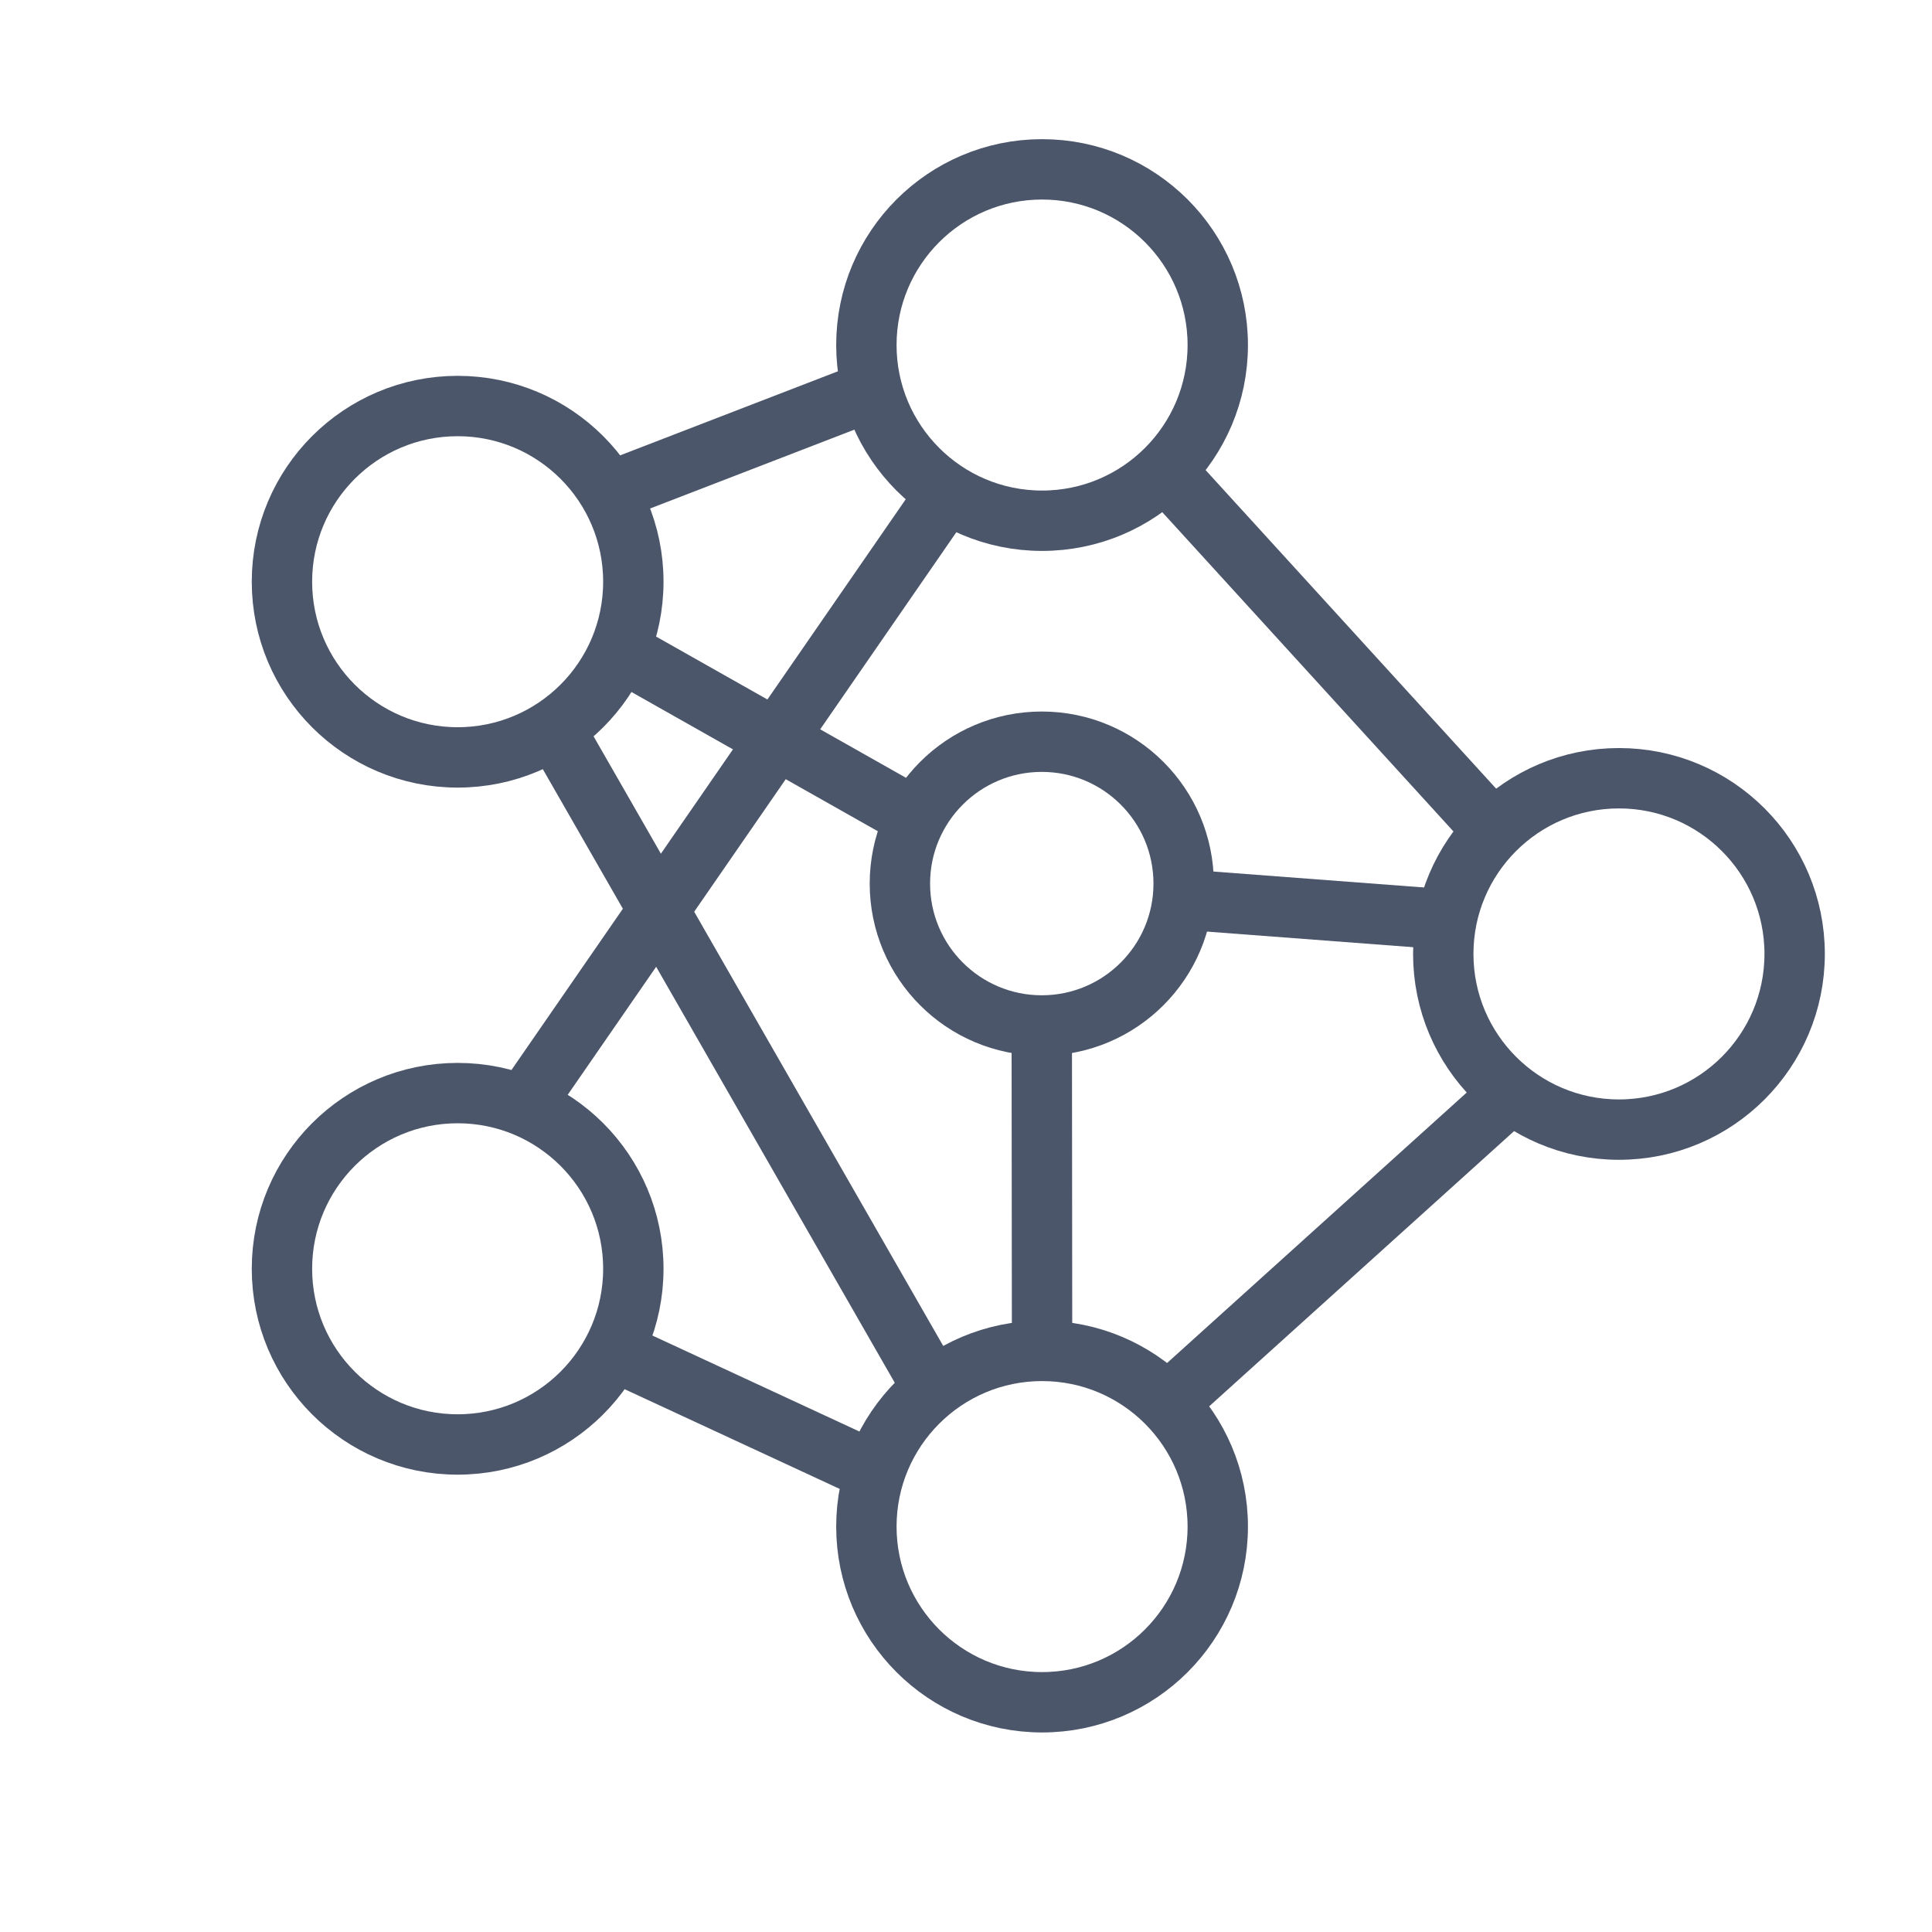
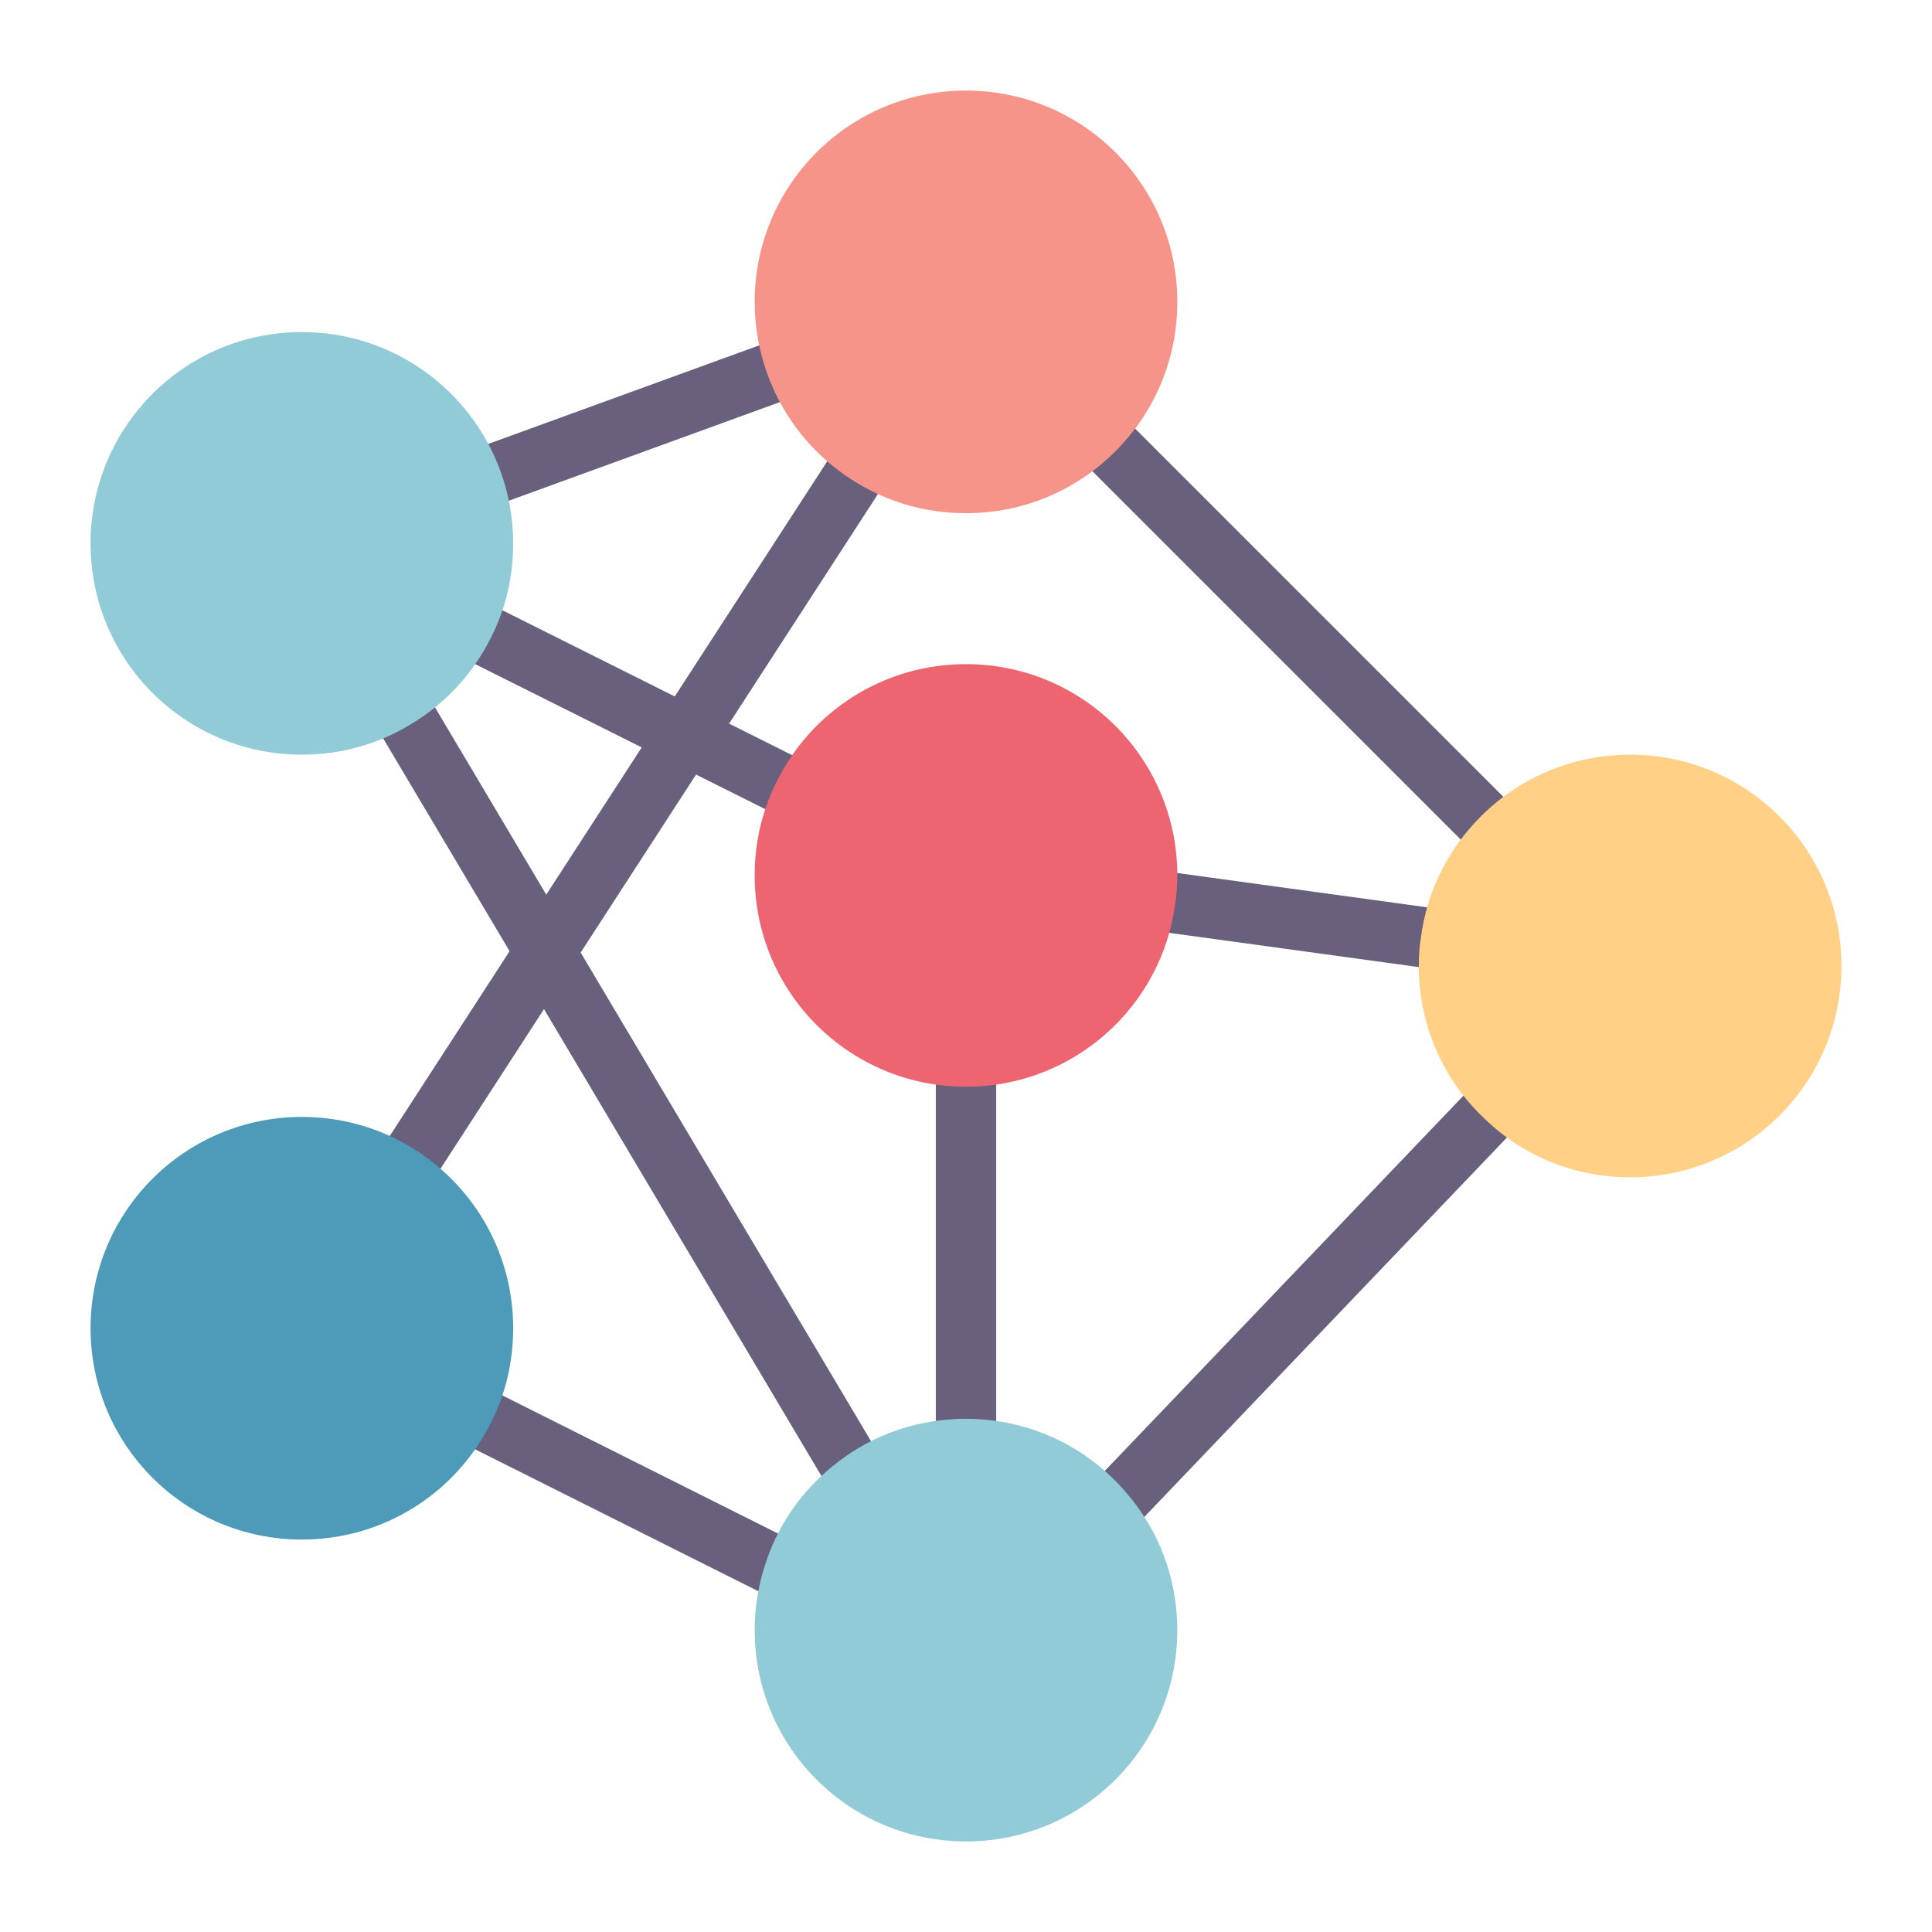
- <svg xmlns="http://www.w3.org/2000/svg" viewBox="0 0 64 64" stroke-width="2" stroke="#4c566a" fill="none">
-   <circle cx="34.52" cy="11.43" r="5.82" />
-   <circle cx="53.63" cy="31.6" r="5.82" />
-   <circle cx="34.52" cy="50.57" r="5.82" />
-   <circle cx="15.16" cy="42.03" r="5.82" />
-   <circle cx="15.16" cy="19.27" r="5.82" />
-   <circle cx="34.51" cy="29.27" r="4.7" />
-   <line x1="20.17" y1="16.3" x2="28.9" y2="12.93" />
-   <line x1="38.6" y1="15.59" x2="49.48" y2="27.52" />
-   <line x1="50.07" y1="36.2" x2="38.67" y2="46.49" />
-   <line x1="18.36" y1="24.13" x2="30.91" y2="46.01" />
-   <line x1="20.31" y1="44.74" x2="28.7" y2="48.63" />
-   <line x1="17.34" y1="36.63" x2="31.37" y2="16.32" />
-   <line x1="20.52" y1="21.55" x2="30.34" y2="27.1" />
-   <line x1="39.22" y1="29.8" x2="47.81" y2="30.45" />
-   <line x1="34.51" y1="33.98" x2="34.52" y2="44.74" />
+ <svg xmlns="http://www.w3.org/2000/svg" id="Layer_1_1_" enable-background="new 0 0 64 64" height="512" viewBox="0 0 64 64" width="512">
+   <g fill="#68607c">
+     <path d="m13.55 13h14.9v2h-14.9z" transform="matrix(.94 -.342 .342 .94 -3.524 8.035)" />
+     <path d="m42 9.686h2v22.627h-2z" transform="matrix(.707 -.707 .707 .707 -2.255 36.556)" />
+     <path d="m42 24.444h1.999v12.113h-1.999z" transform="matrix(.136 -.991 .991 .136 6.926 68.943)" />
+     <path d="m20 14.556h2v17.889h-2z" transform="matrix(.447 -.894 .894 .447 -9.41 31.775)" />
+     <path d="m19.825 41.406h2.001v16.018h-2.001z" transform="matrix(.448 -.894 .894 .448 -32.685 45.919)" />
+     <path d="m31 33h2v17h-2z" />
+     <path d="m5.513 26h30.974v2h-30.974z" transform="matrix(.544 -.839 .839 .544 -13.08 29.93)" />
+     <path d="m31.824 42.25h22.832v2h-22.832z" transform="matrix(.691 -.723 .723 .691 -17.903 44.594)" />
+     <path d="m19.785 20.006h2v32.257h-2z" transform="matrix(.86 -.511 .511 .86 -15.542 15.688)" />
+   </g>
+   <path d="m17 44c0 1.13-.26 2.19-.74 3.13-1.14 2.3-3.52 3.87-6.26 3.87-3.87 0-7-3.13-7-7s3.13-7 7-7c1.41 0 2.71.41 3.8 1.12 1.93 1.25 3.2 3.41 3.2 5.88z" fill="#4e9bb9" />
+   <path d="m37.31 49.45c1.06 1.22 1.69 2.81 1.69 4.55 0 3.87-3.13 7-7 7s-7-3.13-7-7c0-.81.14-1.58.39-2.3.48-1.41 1.4-2.6 2.6-3.44 1.13-.8 2.51-1.26 4.01-1.26 2.13 0 4.04.95 5.31 2.45z" fill="#91cbd7" />
+   <path d="m54 25c3.87 0 7 3.13 7 7s-3.13 7-7 7c-1.88 0-3.58-.73-4.83-1.95-1.34-1.26-2.17-3.06-2.17-5.05 0-.32.02-.63.07-.94.2-1.56.92-2.95 1.98-4.01 1.27-1.27 3.01-2.05 4.95-2.05z" fill="#ffd086" />
+   <path d="m38.93 29.94c-.45 3.42-3.38 6.06-6.93 6.06-3.87 0-7-3.13-7-7 0-1.13.26-2.19.74-3.13 1.14-2.3 3.52-3.87 6.26-3.87 3.87 0 7 3.13 7 7 0 .32-.02.63-.07.94z" fill="#ed6571" />
+   <path d="m32 3c3.87 0 7 3.13 7 7 0 1.94-.78 3.68-2.05 4.95s-3.01 2.05-4.95 2.05c-1.41 0-2.71-.41-3.8-1.12-1.27-.82-2.26-2.04-2.78-3.49-.27-.74-.42-1.55-.42-2.39 0-3.87 3.13-7 7-7z" fill="#f69489" />
+   <path d="m16.58 15.61c.27.74.42 1.55.42 2.39 0 1.13-.26 2.19-.74 3.13-.6 1.2-1.53 2.2-2.68 2.88-1.04.63-2.27.99-3.58.99-3.87 0-7-3.13-7-7s3.13-7 7-7c3.03 0 5.6 1.92 6.58 4.61z" fill="#91cbd7" />
</svg>
